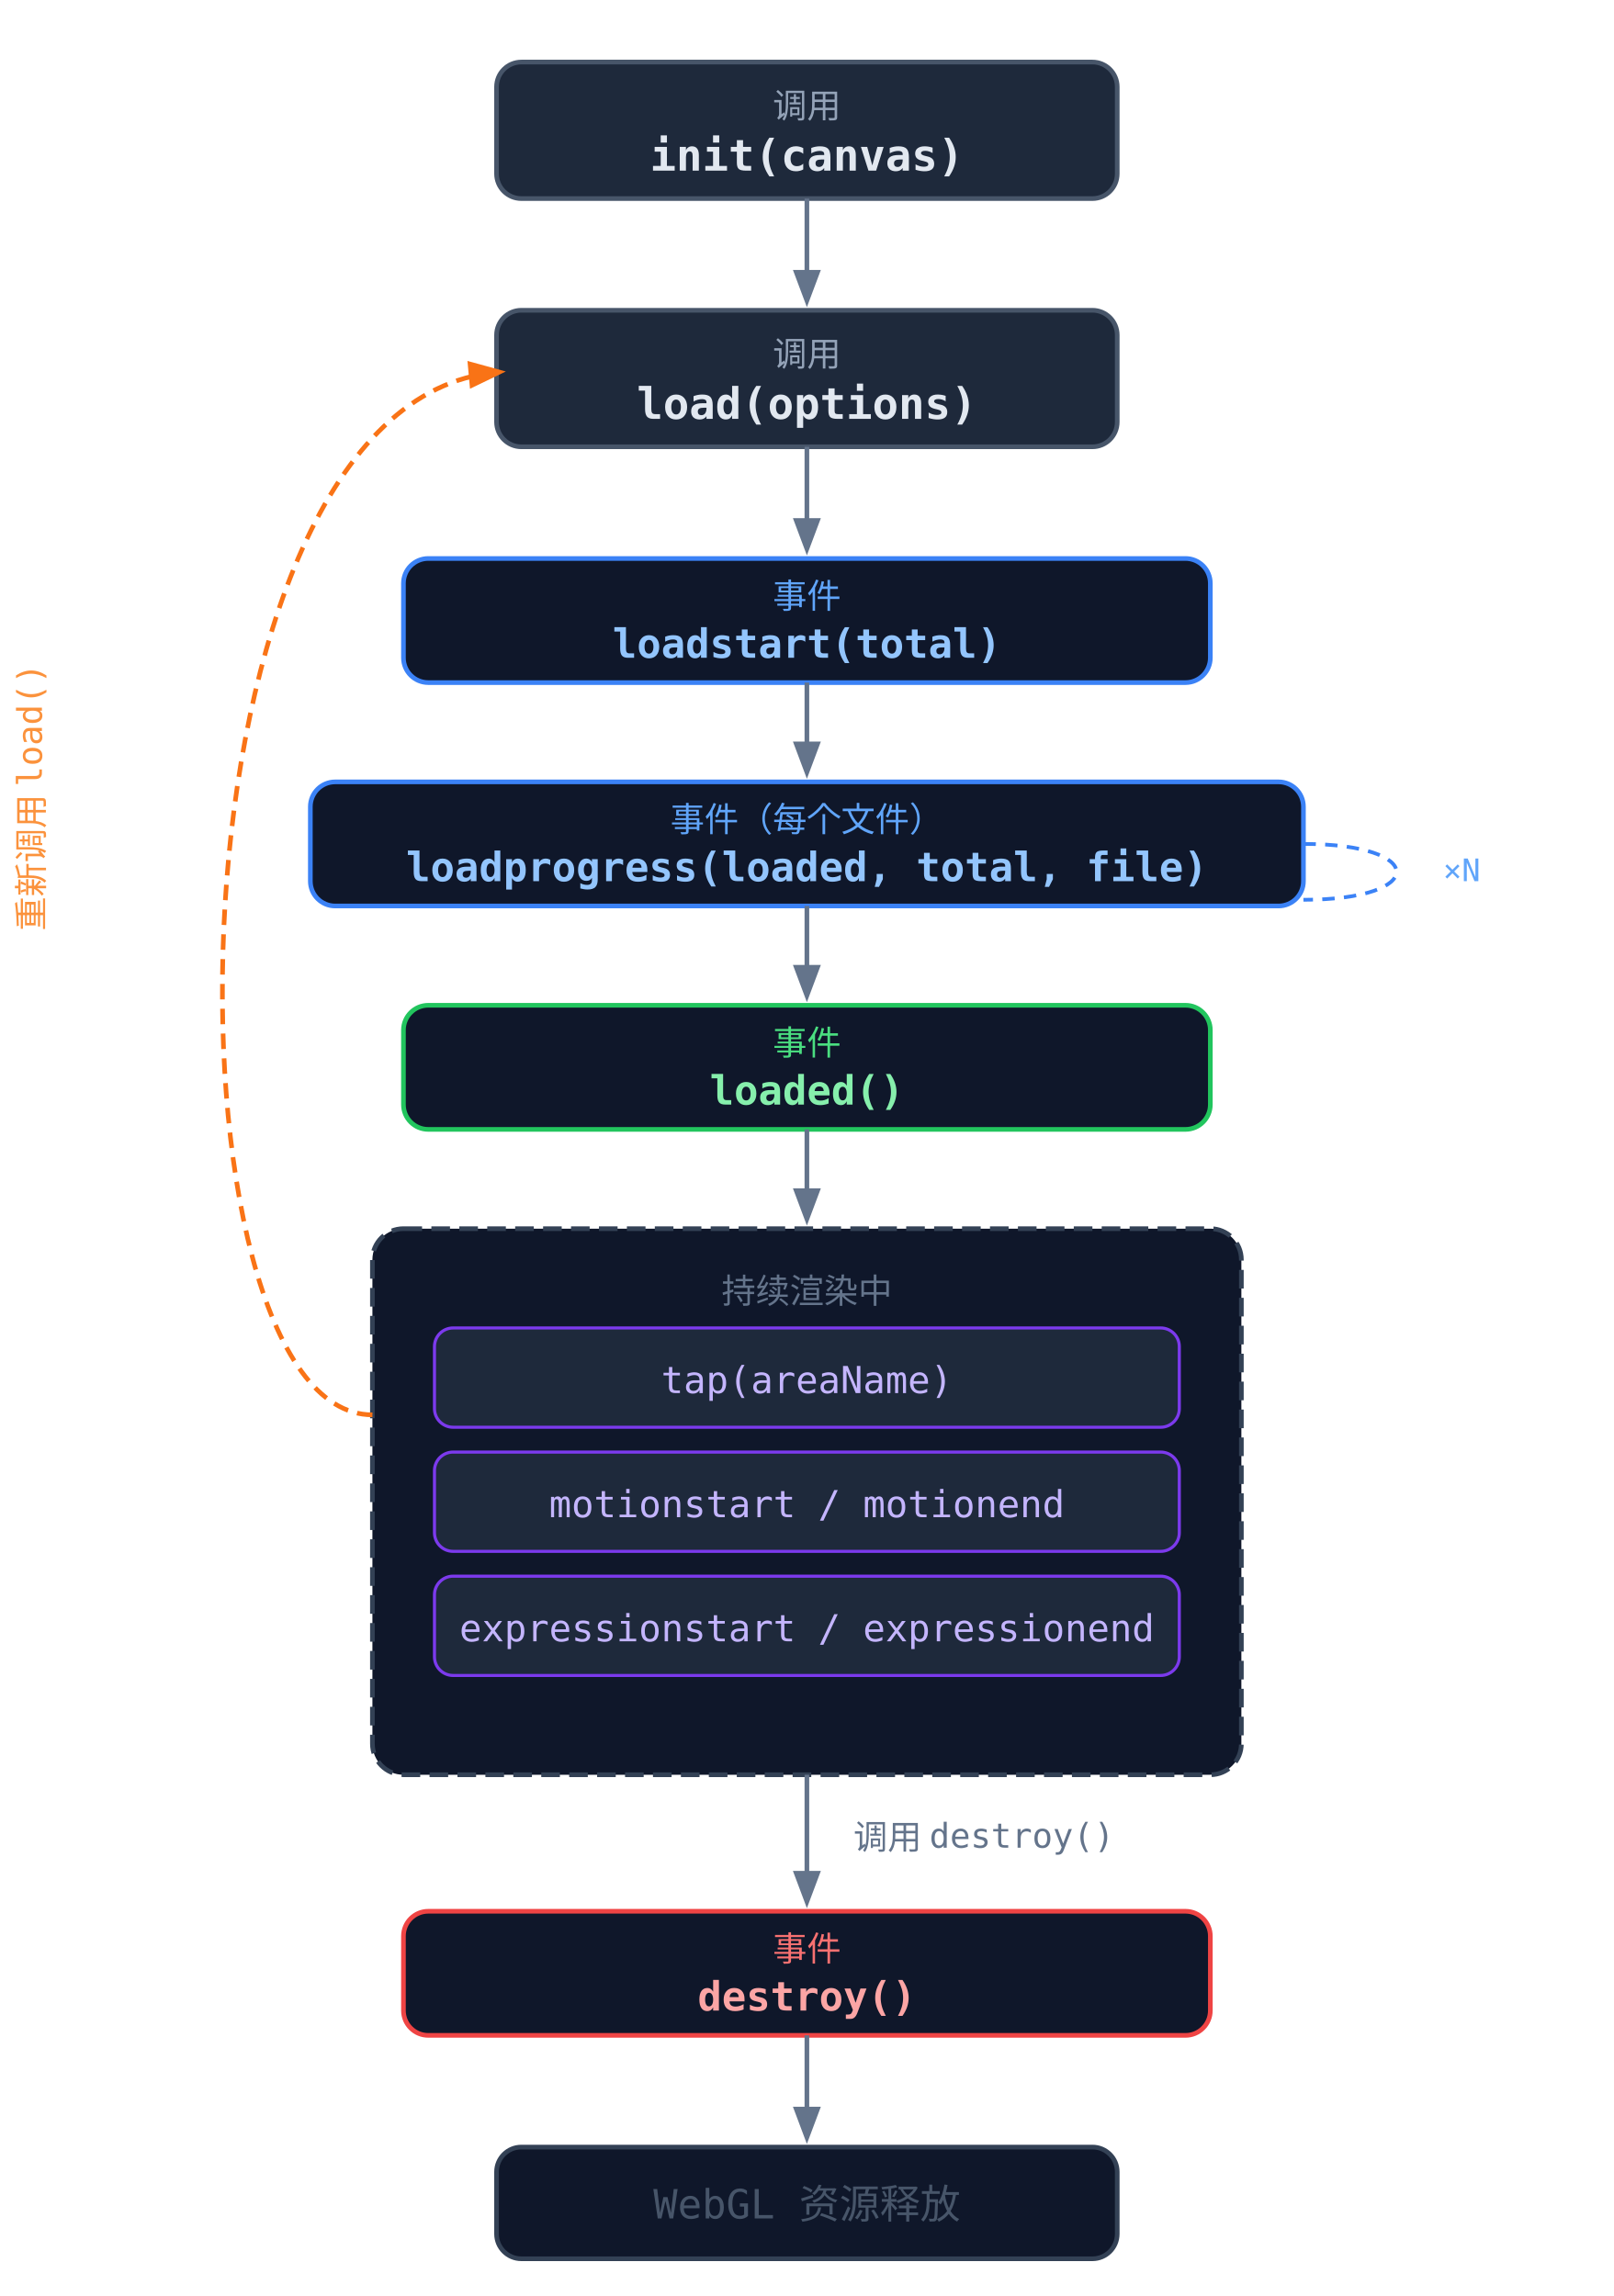
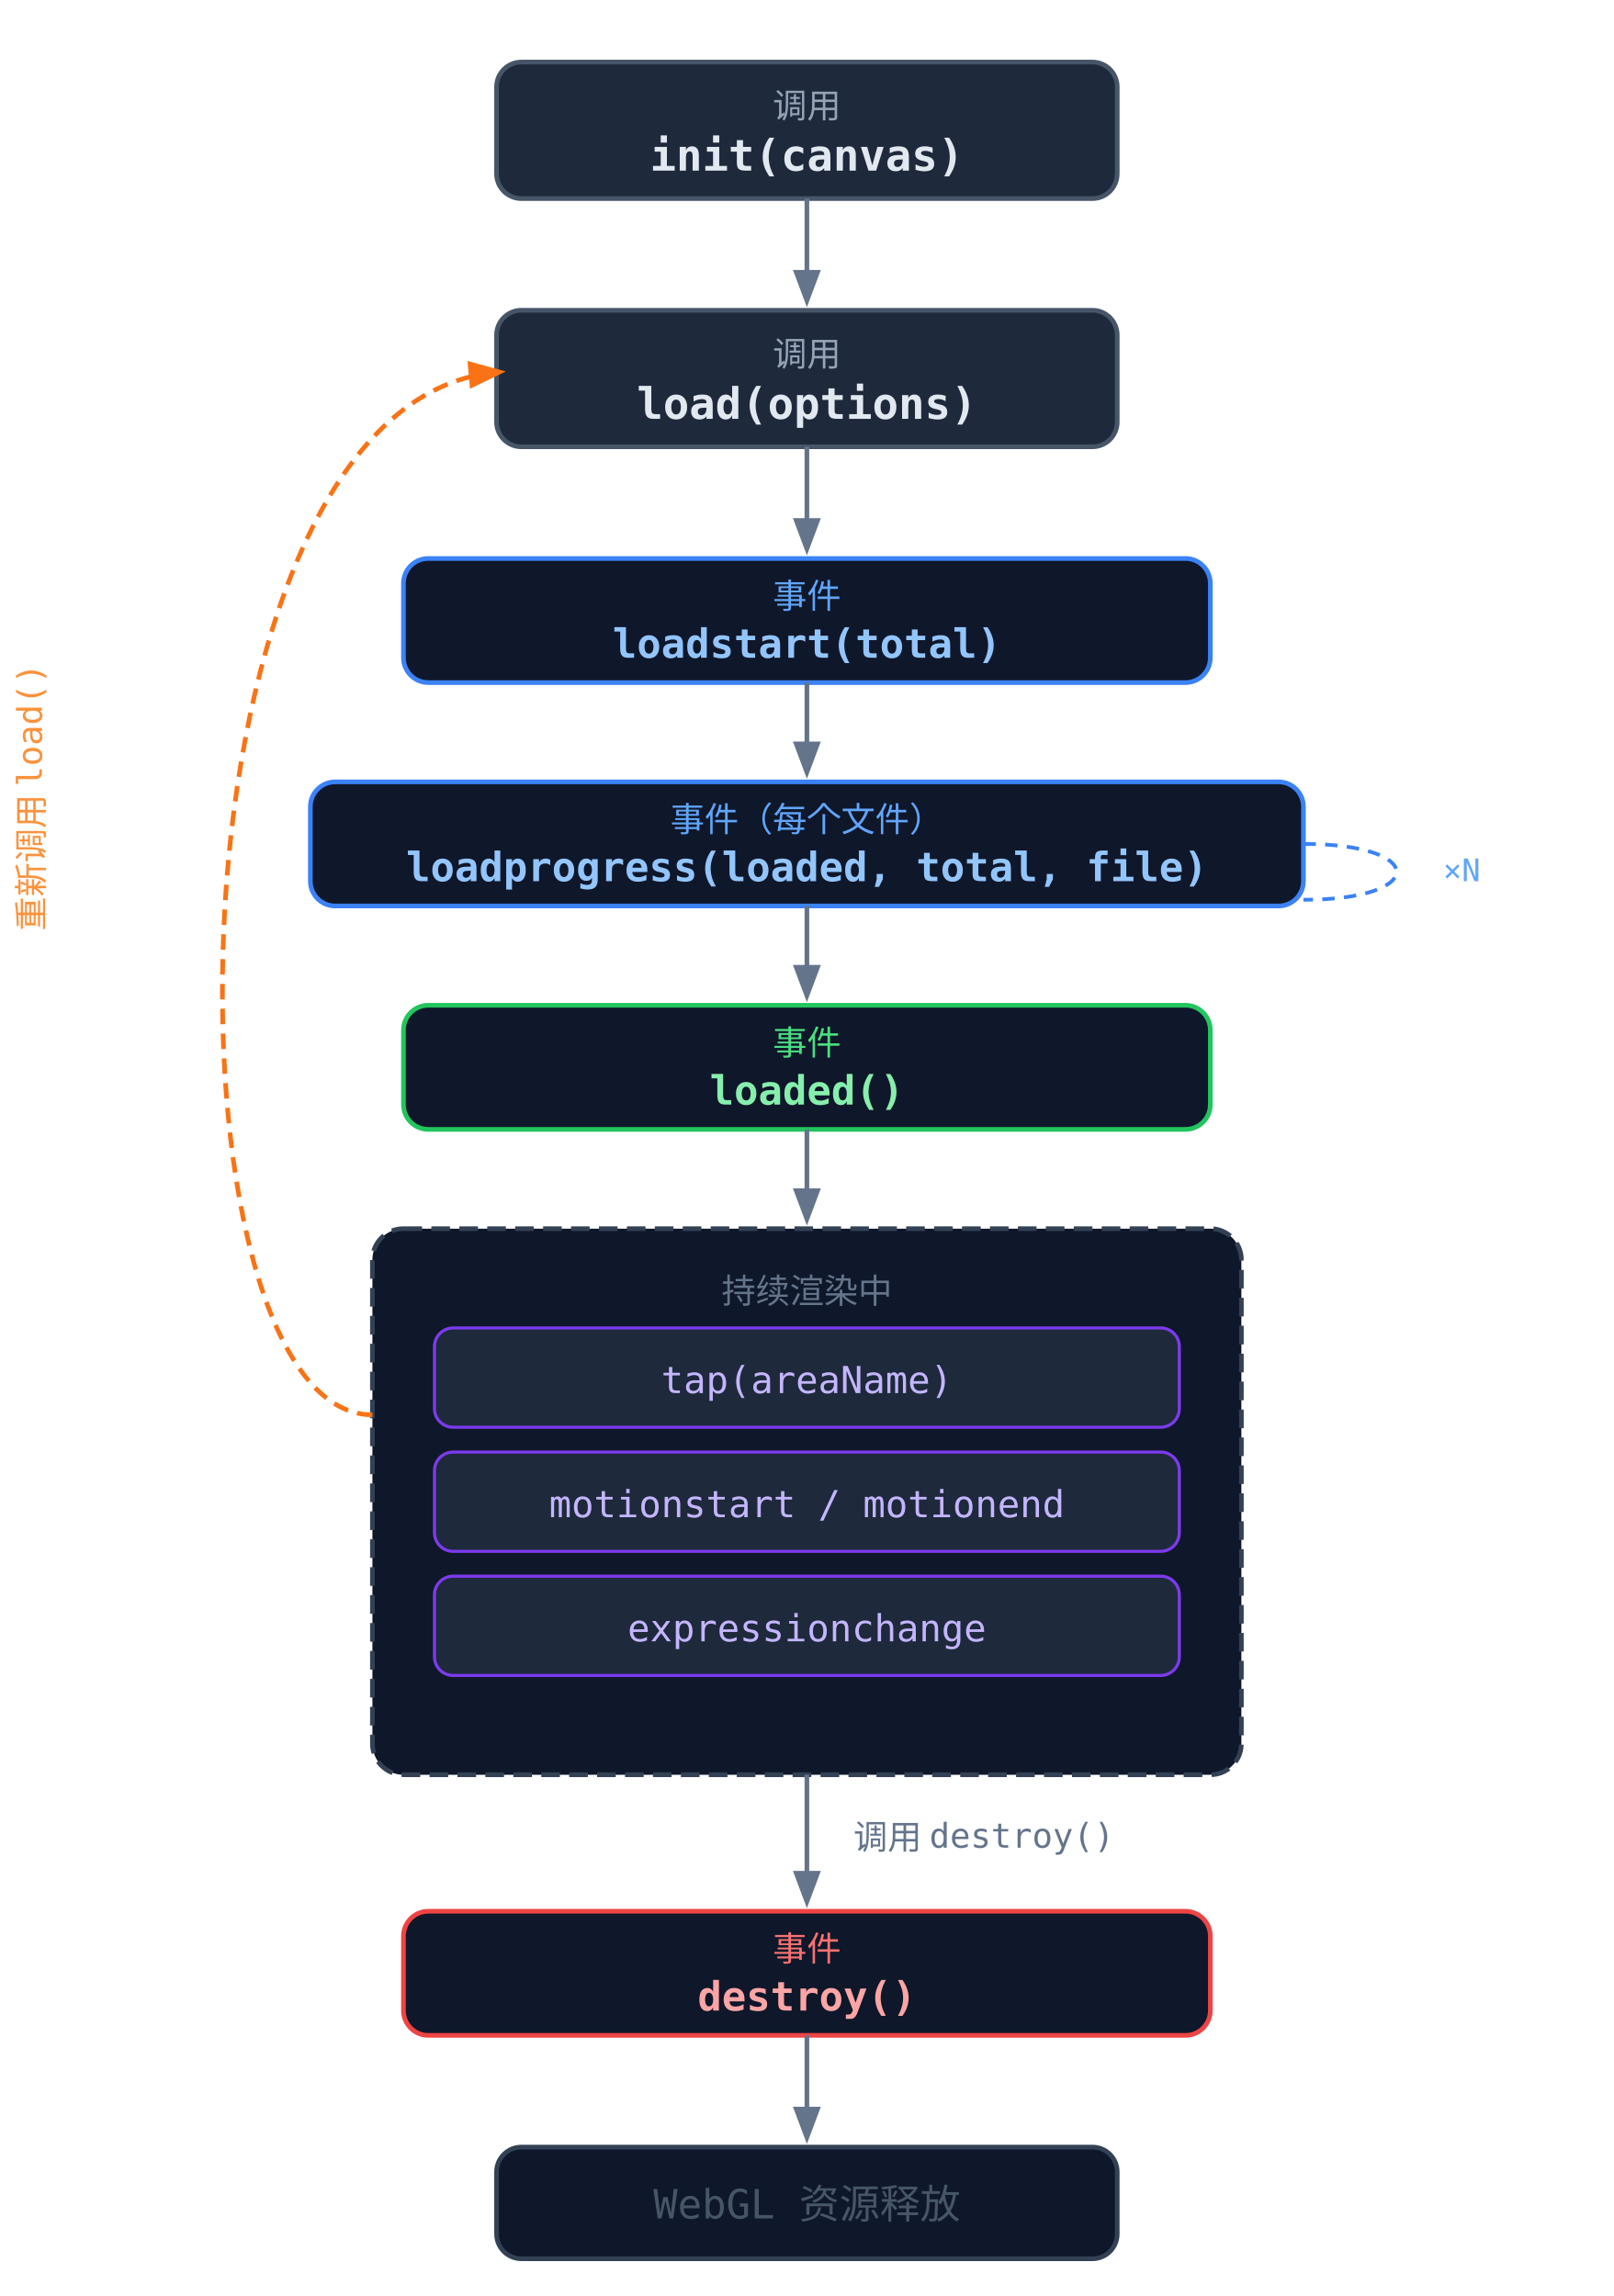
<svg xmlns="http://www.w3.org/2000/svg" viewBox="0 0 520 740" font-family="ui-monospace, 'Cascadia Code', 'Source Code Pro', Menlo, monospace">
  <defs>
    <marker id="arrow" markerWidth="8" markerHeight="8" refX="6" refY="3" orient="auto">
      <path d="M0,0 L0,6 L8,3 z" fill="#64748b" />
    </marker>
    <marker id="arrow-blue" markerWidth="8" markerHeight="8" refX="6" refY="3" orient="auto">
      <path d="M0,0 L0,6 L8,3 z" fill="#3b82f6" />
    </marker>
    <marker id="arrow-orange" markerWidth="8" markerHeight="8" refX="6" refY="3" orient="auto">
      <path d="M0,0 L0,6 L8,3 z" fill="#f97316" />
    </marker>
  </defs>
  <rect x="160" y="20" width="200" height="44" rx="8" fill="#1e293b" stroke="#475569" stroke-width="1.5" />
  <text x="260" y="38" text-anchor="middle" fill="#94a3b8" font-size="11">调用</text>
  <text x="260" y="55" text-anchor="middle" fill="#e2e8f0" font-size="14" font-weight="600">init(canvas)</text>
  <line x1="260" y1="64" x2="260" y2="96" stroke="#64748b" stroke-width="1.5" marker-end="url(#arrow)" />
  <rect x="160" y="100" width="200" height="44" rx="8" fill="#1e293b" stroke="#475569" stroke-width="1.5" />
  <text x="260" y="118" text-anchor="middle" fill="#94a3b8" font-size="11">调用</text>
  <text x="260" y="135" text-anchor="middle" fill="#e2e8f0" font-size="14" font-weight="600">load(options)</text>
  <line x1="260" y1="144" x2="260" y2="176" stroke="#64748b" stroke-width="1.5" marker-end="url(#arrow)" />
  <rect x="130" y="180" width="260" height="40" rx="8" fill="#0f172a" stroke="#3b82f6" stroke-width="1.5" />
  <text x="260" y="196" text-anchor="middle" fill="#60a5fa" font-size="11">事件</text>
  <text x="260" y="212" text-anchor="middle" fill="#93c5fd" font-size="13" font-weight="600">loadstart(total)</text>
  <line x1="260" y1="220" x2="260" y2="248" stroke="#64748b" stroke-width="1.5" marker-end="url(#arrow)" />
  <rect x="100" y="252" width="320" height="40" rx="8" fill="#0f172a" stroke="#3b82f6" stroke-width="1.5" />
  <text x="260" y="268" text-anchor="middle" fill="#60a5fa" font-size="11">事件（每个文件）</text>
  <text x="260" y="284" text-anchor="middle" fill="#93c5fd" font-size="13" font-weight="600">loadprogress(loaded, total, file)</text>
  <path d="M420,272 C460,272 460,290 420,290" stroke="#3b82f6" stroke-width="1.2" fill="none" stroke-dasharray="4,3" />
  <text x="465" y="284" fill="#60a5fa" font-size="10">×N</text>
  <line x1="260" y1="292" x2="260" y2="320" stroke="#64748b" stroke-width="1.5" marker-end="url(#arrow)" />
  <rect x="130" y="324" width="260" height="40" rx="8" fill="#0f172a" stroke="#22c55e" stroke-width="1.5" />
  <text x="260" y="340" text-anchor="middle" fill="#4ade80" font-size="11">事件</text>
  <text x="260" y="356" text-anchor="middle" fill="#86efac" font-size="13" font-weight="600">loaded()</text>
  <line x1="260" y1="364" x2="260" y2="392" stroke="#64748b" stroke-width="1.5" marker-end="url(#arrow)" />
  <rect x="120" y="396" width="280" height="176" rx="10" fill="#0f172a" stroke="#334155" stroke-width="1.5" stroke-dasharray="6,3" />
  <text x="260" y="420" text-anchor="middle" fill="#64748b" font-size="11">持续渲染中</text>
  <rect x="140" y="428" width="240" height="32" rx="6" fill="#1e293b" stroke="#7c3aed" stroke-width="1" />
  <text x="260" y="449" text-anchor="middle" fill="#c4b5fd" font-size="12">tap(areaName)</text>
  <rect x="140" y="468" width="240" height="32" rx="6" fill="#1e293b" stroke="#7c3aed" stroke-width="1" />
  <text x="260" y="489" text-anchor="middle" fill="#c4b5fd" font-size="12">motionstart / motionend</text>
  <rect x="140" y="508" width="240" height="32" rx="6" fill="#1e293b" stroke="#7c3aed" stroke-width="1" />
-   <text x="260" y="529" text-anchor="middle" fill="#c4b5fd" font-size="12">expressionstart / expressionend</text>
+   <text x="260" y="529" text-anchor="middle" fill="#c4b5fd" font-size="12">expressionchange</text>
  <path d="M120,456 C50,456 50,130 160,120" stroke="#f97316" stroke-width="1.5" fill="none" stroke-dasharray="5,3" marker-end="url(#arrow-orange)" />
  <text x="14" y="300" fill="#fb923c" font-size="11" transform="rotate(-90,14,300)">重新调用 load()</text>
  <line x1="260" y1="572" x2="260" y2="612" stroke="#64748b" stroke-width="1.5" marker-end="url(#arrow)" />
  <text x="275" y="596" fill="#64748b" font-size="11">调用 destroy()</text>
  <rect x="130" y="616" width="260" height="40" rx="8" fill="#0f172a" stroke="#ef4444" stroke-width="1.5" />
  <text x="260" y="632" text-anchor="middle" fill="#f87171" font-size="11">事件</text>
  <text x="260" y="648" text-anchor="middle" fill="#fca5a5" font-size="13" font-weight="600">destroy()</text>
  <line x1="260" y1="656" x2="260" y2="688" stroke="#64748b" stroke-width="1.5" marker-end="url(#arrow)" />
  <rect x="160" y="692" width="200" height="36" rx="8" fill="#0f172a" stroke="#334155" stroke-width="1.5" />
  <text x="260" y="715" text-anchor="middle" fill="#475569" font-size="13">WebGL 资源释放</text>
</svg>
